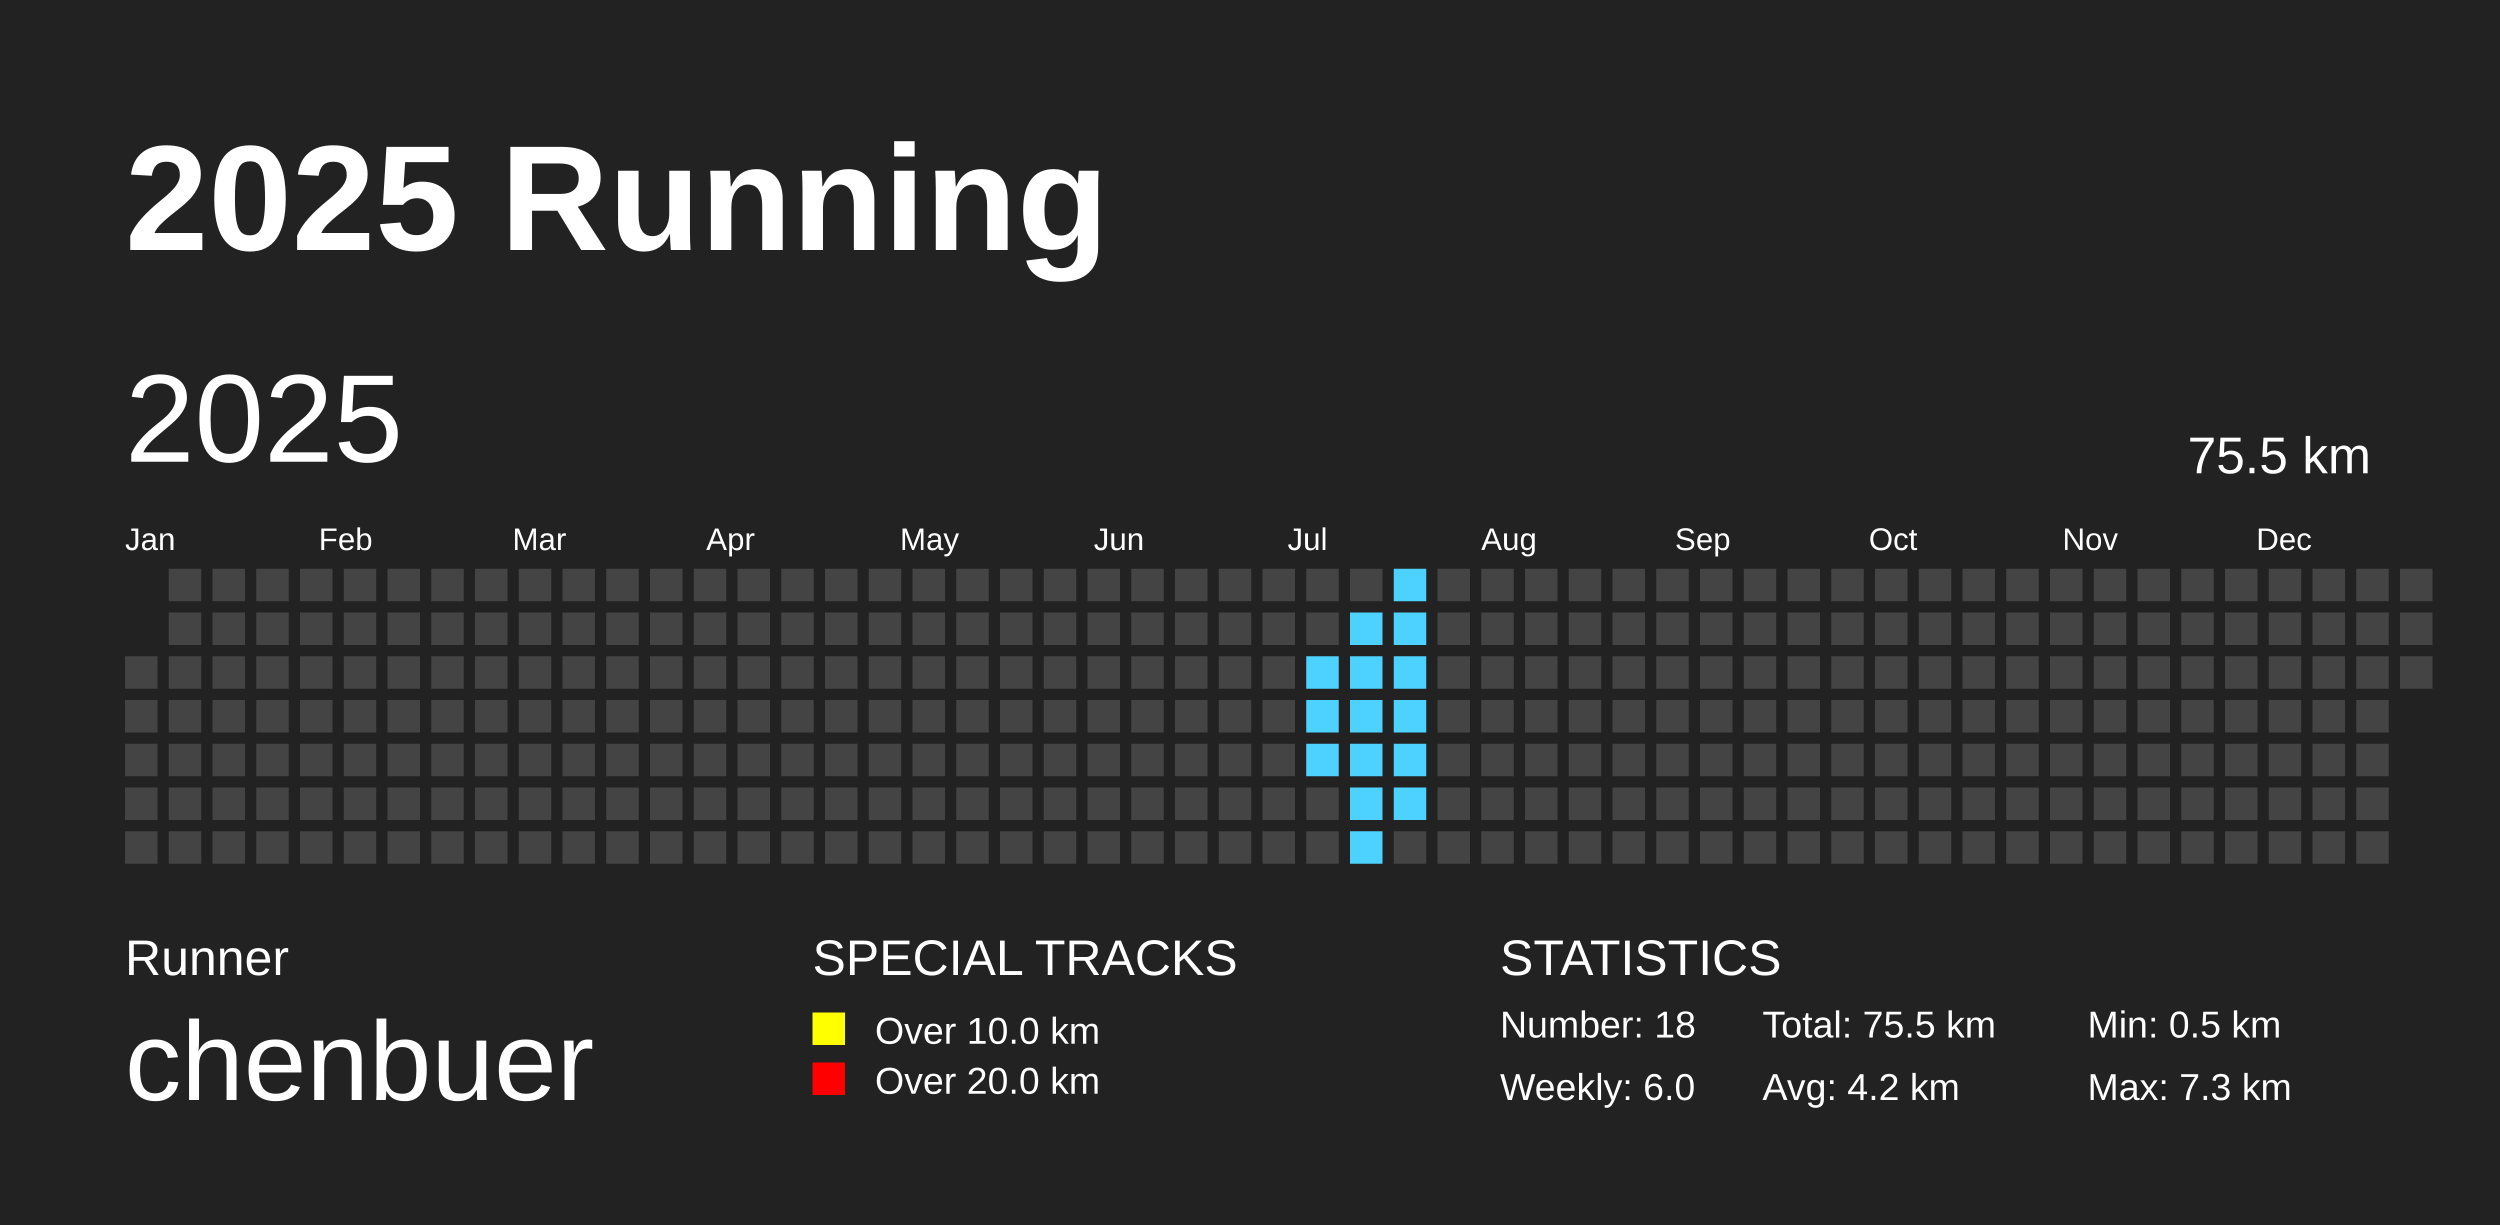
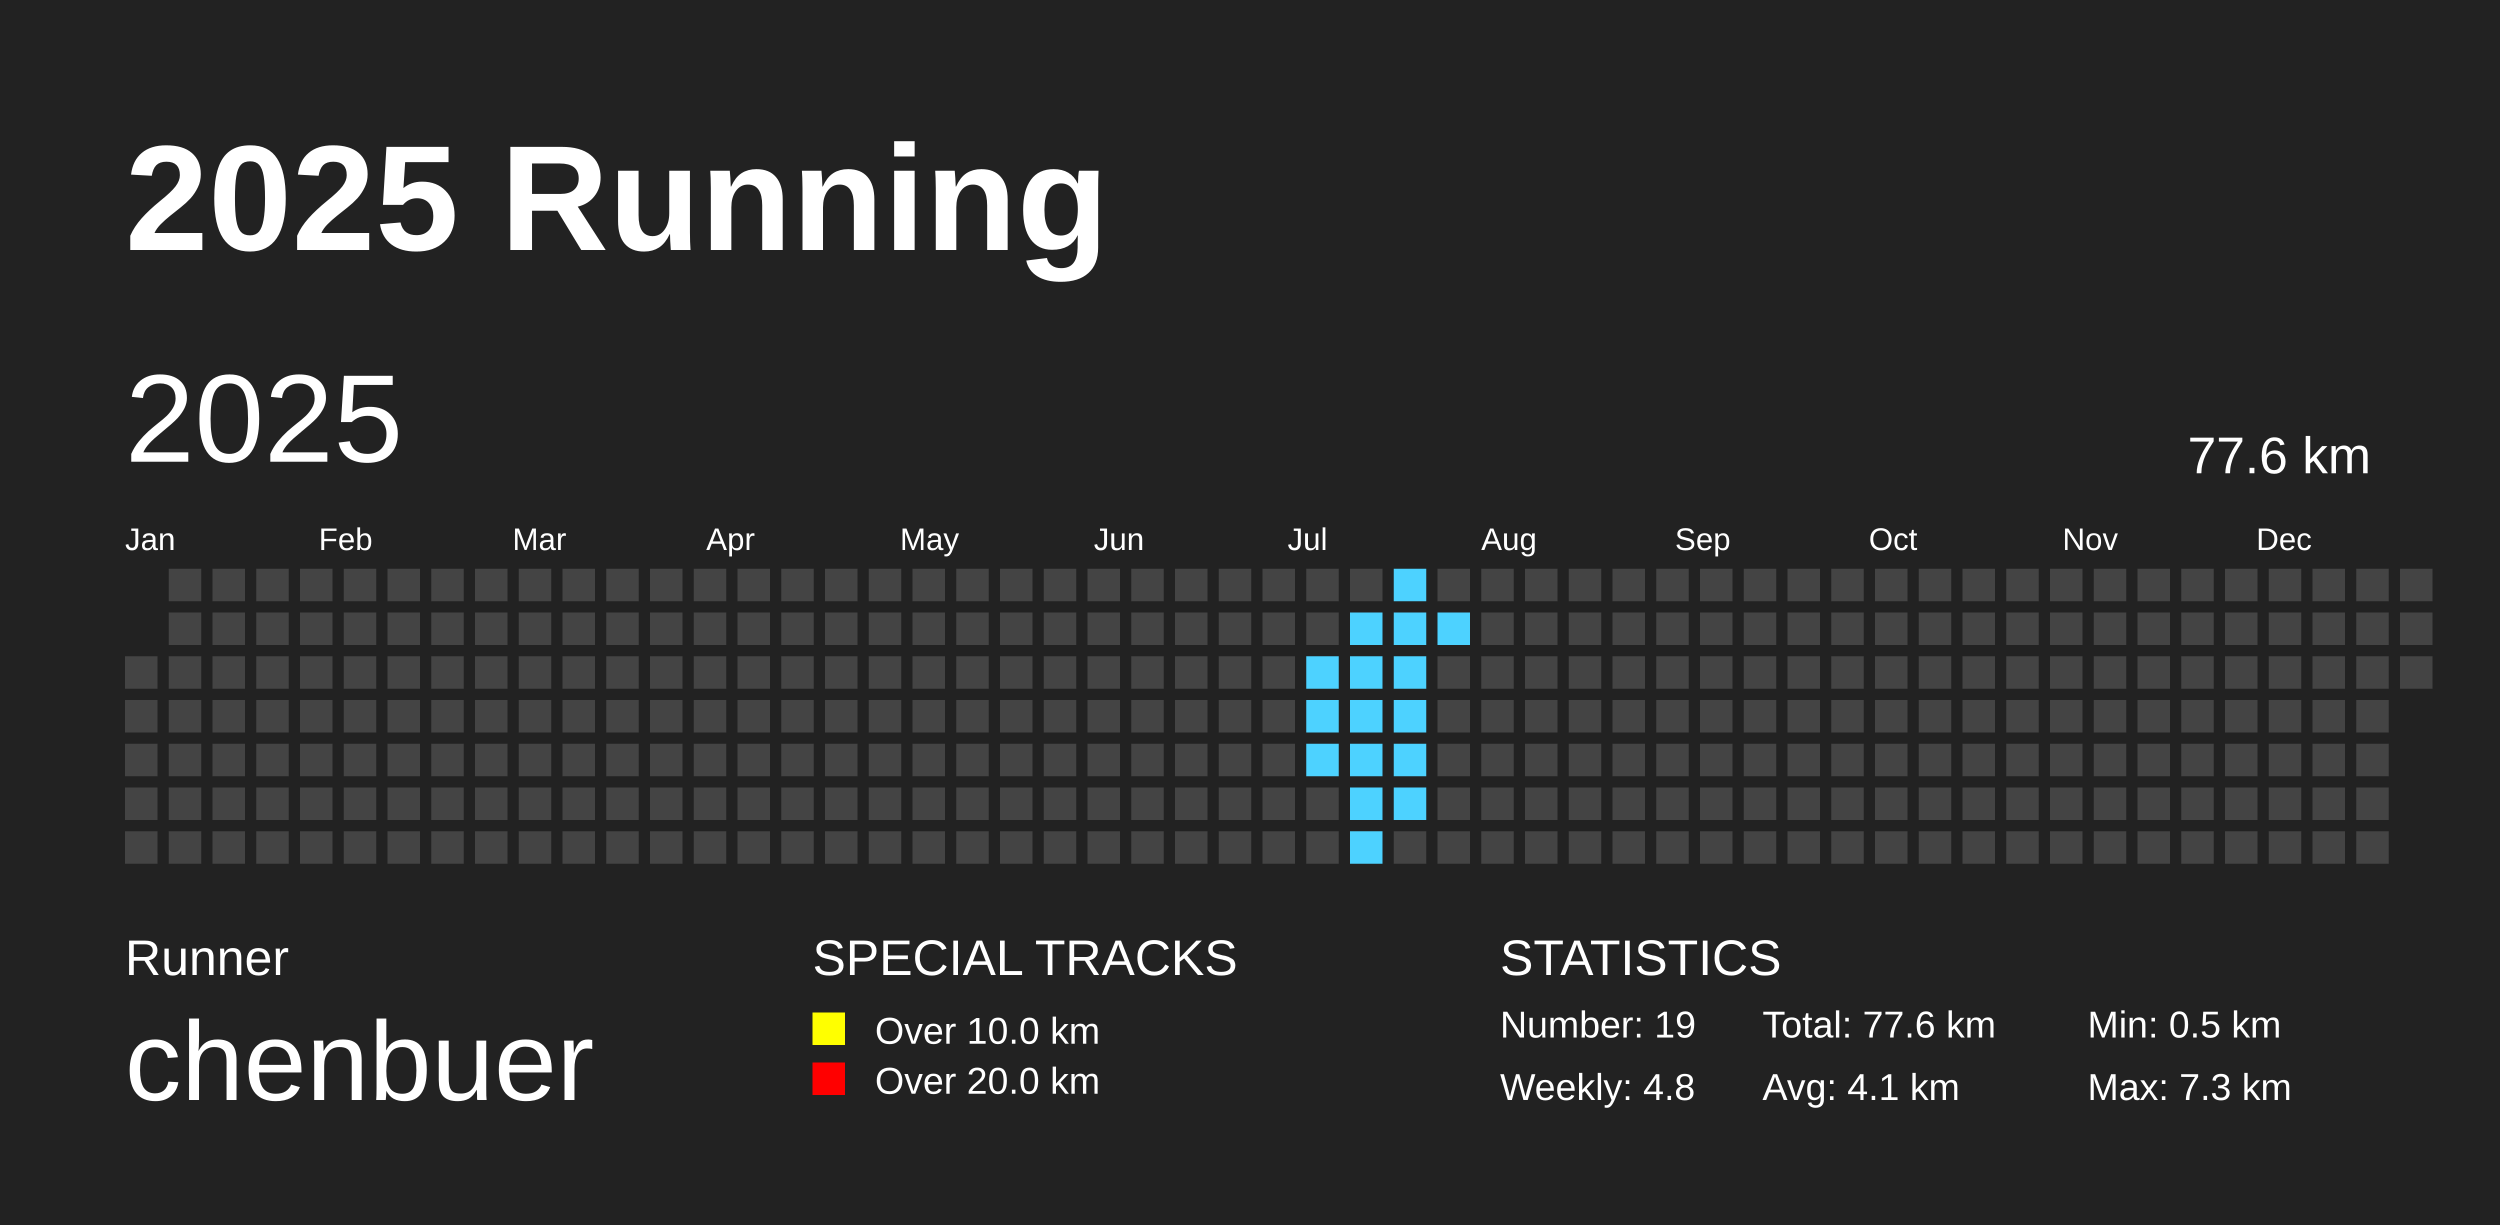
<svg xmlns="http://www.w3.org/2000/svg" baseProfile="full" height="98mm" version="1.1" viewBox="0,0,200,98" width="200mm">
  <defs />
  <rect fill="#222222" height="98" width="200" x="0" y="0" />
  <text fill="#FFFFFF" style="font-size:12px; font-family:Arial; font-weight:bold;" x="10" y="20">2025 Running</text>
  <text fill="#FFFFFF" style="font-size:4px; font-family:Arial" x="10" y="78">Runner</text>
  <text fill="#FFFFFF" style="font-size:9px; font-family:Arial" x="10" y="88">chenbuer</text>
  <text fill="#FFFFFF" style="font-size:4px; font-family:Arial" x="65" y="78">SPECIAL TRACKS</text>
  <rect fill="yellow" height="2.6" width="2.6" x="65" y="81" />
  <text fill="#FFFFFF" style="font-size:3px; font-family:Arial" x="70" y="83.5">Over 10.0 km</text>
  <rect fill="red" height="2.6" width="2.6" x="65" y="85" />
  <text fill="#FFFFFF" style="font-size:3px; font-family:Arial" x="70" y="87.5">Over 20.0 km</text>
  <text fill="#FFFFFF" style="font-size:4px; font-family:Arial" x="120" y="78">STATISTICS</text>
-   <text fill="#FFFFFF" style="font-size:3px; font-family:Arial" x="120" y="83">Number: 18</text>
-   <text fill="#FFFFFF" style="font-size:3px; font-family:Arial" x="120" y="88">Weekly: 6.0</text>
-   <text fill="#FFFFFF" style="font-size:3px; font-family:Arial" x="141" y="83">Total: 75.5 km</text>
-   <text fill="#FFFFFF" style="font-size:3px; font-family:Arial" x="141" y="88">Avg: 4.2 km</text>
+   <text fill="#FFFFFF" style="font-size:3px; font-family:Arial" x="120" y="83">Number: 19</text>
+   <text fill="#FFFFFF" style="font-size:3px; font-family:Arial" x="120" y="88">Weekly: 4.8</text>
+   <text fill="#FFFFFF" style="font-size:3px; font-family:Arial" x="141" y="83">Total: 77.6 km</text>
+   <text fill="#FFFFFF" style="font-size:3px; font-family:Arial" x="141" y="88">Avg: 4.1 km</text>
  <text fill="#FFFFFF" style="font-size:3px; font-family:Arial" x="167" y="83">Min: 0.5 km</text>
  <text fill="#FFFFFF" style="font-size:3px; font-family:Arial" x="167" y="88">Max: 7.3 km</text>
  <text dominant-baseline="hanging" fill="#FFFFFF" style="font-size:10.0px; font-family:Arial;" x="10" y="30">2025</text>
-   <text dominant-baseline="hanging" fill="#FFFFFF" style="font-size:4.125px; font-family:Arial;" x="175" y="35">75.5 km</text>
+   <text dominant-baseline="hanging" fill="#FFFFFF" style="font-size:4.125px; font-family:Arial;" x="175" y="35">77.6 km</text>
  <text fill="#FFFFFF" style="font-size:2.5px; font-family:Arial" x="10.0" y="44">Jan</text>
  <text fill="#FFFFFF" style="font-size:2.5px; font-family:Arial" x="25.5" y="44">Feb</text>
  <text fill="#FFFFFF" style="font-size:2.5px; font-family:Arial" x="41.0" y="44">Mar</text>
  <text fill="#FFFFFF" style="font-size:2.5px; font-family:Arial" x="56.5" y="44">Apr</text>
  <text fill="#FFFFFF" style="font-size:2.5px; font-family:Arial" x="72.0" y="44">May</text>
  <text fill="#FFFFFF" style="font-size:2.5px; font-family:Arial" x="87.5" y="44">Jun</text>
  <text fill="#FFFFFF" style="font-size:2.5px; font-family:Arial" x="103.0" y="44">Jul</text>
  <text fill="#FFFFFF" style="font-size:2.5px; font-family:Arial" x="118.5" y="44">Aug</text>
  <text fill="#FFFFFF" style="font-size:2.5px; font-family:Arial" x="134.0" y="44">Sep</text>
  <text fill="#FFFFFF" style="font-size:2.5px; font-family:Arial" x="149.5" y="44">Oct</text>
  <text fill="#FFFFFF" style="font-size:2.5px; font-family:Arial" x="165.0" y="44">Nov</text>
  <text fill="#FFFFFF" style="font-size:2.5px; font-family:Arial" x="180.5" y="44">Dec</text>
  <rect fill="#444444" height="2.6" width="2.6" x="10.0" y="52.5" />
  <rect fill="#444444" height="2.6" width="2.6" x="10.0" y="56.0" />
  <rect fill="#444444" height="2.6" width="2.6" x="10.0" y="59.5" />
  <rect fill="#444444" height="2.6" width="2.6" x="10.0" y="63.0" />
  <rect fill="#444444" height="2.6" width="2.6" x="10.0" y="66.5" />
  <rect fill="#444444" height="2.6" width="2.6" x="13.5" y="45.5" />
  <rect fill="#444444" height="2.6" width="2.6" x="13.5" y="49.0" />
  <rect fill="#444444" height="2.6" width="2.6" x="13.5" y="52.5" />
  <rect fill="#444444" height="2.6" width="2.6" x="13.5" y="56.0" />
  <rect fill="#444444" height="2.6" width="2.6" x="13.5" y="59.5" />
  <rect fill="#444444" height="2.6" width="2.6" x="13.5" y="63.0" />
  <rect fill="#444444" height="2.6" width="2.6" x="13.5" y="66.5" />
  <rect fill="#444444" height="2.6" width="2.6" x="17.0" y="45.5" />
  <rect fill="#444444" height="2.6" width="2.6" x="17.0" y="49.0" />
  <rect fill="#444444" height="2.6" width="2.6" x="17.0" y="52.5" />
  <rect fill="#444444" height="2.6" width="2.6" x="17.0" y="56.0" />
  <rect fill="#444444" height="2.6" width="2.6" x="17.0" y="59.5" />
  <rect fill="#444444" height="2.6" width="2.6" x="17.0" y="63.0" />
  <rect fill="#444444" height="2.6" width="2.6" x="17.0" y="66.5" />
  <rect fill="#444444" height="2.6" width="2.6" x="20.5" y="45.5" />
  <rect fill="#444444" height="2.6" width="2.6" x="20.5" y="49.0" />
  <rect fill="#444444" height="2.6" width="2.6" x="20.5" y="52.5" />
  <rect fill="#444444" height="2.6" width="2.6" x="20.5" y="56.0" />
  <rect fill="#444444" height="2.6" width="2.6" x="20.5" y="59.5" />
  <rect fill="#444444" height="2.6" width="2.6" x="20.5" y="63.0" />
  <rect fill="#444444" height="2.6" width="2.6" x="20.5" y="66.5" />
  <rect fill="#444444" height="2.6" width="2.6" x="24.0" y="45.5" />
  <rect fill="#444444" height="2.6" width="2.6" x="24.0" y="49.0" />
  <rect fill="#444444" height="2.6" width="2.6" x="24.0" y="52.5" />
  <rect fill="#444444" height="2.6" width="2.6" x="24.0" y="56.0" />
  <rect fill="#444444" height="2.6" width="2.6" x="24.0" y="59.5" />
  <rect fill="#444444" height="2.6" width="2.6" x="24.0" y="63.0" />
  <rect fill="#444444" height="2.6" width="2.6" x="24.0" y="66.5" />
  <rect fill="#444444" height="2.6" width="2.6" x="27.5" y="45.5" />
  <rect fill="#444444" height="2.6" width="2.6" x="27.5" y="49.0" />
  <rect fill="#444444" height="2.6" width="2.6" x="27.5" y="52.5" />
  <rect fill="#444444" height="2.6" width="2.6" x="27.5" y="56.0" />
  <rect fill="#444444" height="2.6" width="2.6" x="27.5" y="59.5" />
  <rect fill="#444444" height="2.6" width="2.6" x="27.5" y="63.0" />
  <rect fill="#444444" height="2.6" width="2.6" x="27.5" y="66.5" />
  <rect fill="#444444" height="2.6" width="2.6" x="31.0" y="45.5" />
  <rect fill="#444444" height="2.6" width="2.6" x="31.0" y="49.0" />
  <rect fill="#444444" height="2.6" width="2.6" x="31.0" y="52.5" />
  <rect fill="#444444" height="2.6" width="2.6" x="31.0" y="56.0" />
  <rect fill="#444444" height="2.6" width="2.6" x="31.0" y="59.5" />
  <rect fill="#444444" height="2.6" width="2.6" x="31.0" y="63.0" />
  <rect fill="#444444" height="2.6" width="2.6" x="31.0" y="66.5" />
  <rect fill="#444444" height="2.6" width="2.6" x="34.5" y="45.5" />
  <rect fill="#444444" height="2.6" width="2.6" x="34.5" y="49.0" />
  <rect fill="#444444" height="2.6" width="2.6" x="34.5" y="52.5" />
  <rect fill="#444444" height="2.6" width="2.6" x="34.5" y="56.0" />
  <rect fill="#444444" height="2.6" width="2.6" x="34.5" y="59.5" />
  <rect fill="#444444" height="2.6" width="2.6" x="34.5" y="63.0" />
  <rect fill="#444444" height="2.6" width="2.6" x="34.5" y="66.5" />
  <rect fill="#444444" height="2.6" width="2.6" x="38.0" y="45.5" />
  <rect fill="#444444" height="2.6" width="2.6" x="38.0" y="49.0" />
  <rect fill="#444444" height="2.6" width="2.6" x="38.0" y="52.5" />
  <rect fill="#444444" height="2.6" width="2.6" x="38.0" y="56.0" />
  <rect fill="#444444" height="2.6" width="2.6" x="38.0" y="59.5" />
  <rect fill="#444444" height="2.6" width="2.6" x="38.0" y="63.0" />
  <rect fill="#444444" height="2.6" width="2.6" x="38.0" y="66.5" />
  <rect fill="#444444" height="2.6" width="2.6" x="41.5" y="45.5" />
  <rect fill="#444444" height="2.6" width="2.6" x="41.5" y="49.0" />
  <rect fill="#444444" height="2.6" width="2.6" x="41.5" y="52.5" />
  <rect fill="#444444" height="2.6" width="2.6" x="41.5" y="56.0" />
  <rect fill="#444444" height="2.6" width="2.6" x="41.5" y="59.5" />
  <rect fill="#444444" height="2.6" width="2.6" x="41.5" y="63.0" />
  <rect fill="#444444" height="2.6" width="2.6" x="41.5" y="66.5" />
  <rect fill="#444444" height="2.6" width="2.6" x="45.0" y="45.5" />
  <rect fill="#444444" height="2.6" width="2.6" x="45.0" y="49.0" />
  <rect fill="#444444" height="2.6" width="2.6" x="45.0" y="52.5" />
  <rect fill="#444444" height="2.6" width="2.6" x="45.0" y="56.0" />
  <rect fill="#444444" height="2.6" width="2.6" x="45.0" y="59.5" />
  <rect fill="#444444" height="2.6" width="2.6" x="45.0" y="63.0" />
  <rect fill="#444444" height="2.6" width="2.6" x="45.0" y="66.5" />
  <rect fill="#444444" height="2.6" width="2.6" x="48.5" y="45.5" />
  <rect fill="#444444" height="2.6" width="2.6" x="48.5" y="49.0" />
  <rect fill="#444444" height="2.6" width="2.6" x="48.5" y="52.5" />
  <rect fill="#444444" height="2.6" width="2.6" x="48.5" y="56.0" />
  <rect fill="#444444" height="2.6" width="2.6" x="48.5" y="59.5" />
  <rect fill="#444444" height="2.6" width="2.6" x="48.5" y="63.0" />
  <rect fill="#444444" height="2.6" width="2.6" x="48.5" y="66.5" />
  <rect fill="#444444" height="2.6" width="2.6" x="52.0" y="45.5" />
  <rect fill="#444444" height="2.6" width="2.6" x="52.0" y="49.0" />
  <rect fill="#444444" height="2.6" width="2.6" x="52.0" y="52.5" />
  <rect fill="#444444" height="2.6" width="2.6" x="52.0" y="56.0" />
  <rect fill="#444444" height="2.6" width="2.6" x="52.0" y="59.5" />
  <rect fill="#444444" height="2.6" width="2.6" x="52.0" y="63.0" />
  <rect fill="#444444" height="2.6" width="2.6" x="52.0" y="66.5" />
  <rect fill="#444444" height="2.6" width="2.6" x="55.5" y="45.5" />
  <rect fill="#444444" height="2.6" width="2.6" x="55.5" y="49.0" />
  <rect fill="#444444" height="2.6" width="2.6" x="55.5" y="52.5" />
  <rect fill="#444444" height="2.6" width="2.6" x="55.5" y="56.0" />
  <rect fill="#444444" height="2.6" width="2.6" x="55.5" y="59.5" />
  <rect fill="#444444" height="2.6" width="2.6" x="55.5" y="63.0" />
  <rect fill="#444444" height="2.6" width="2.6" x="55.5" y="66.5" />
  <rect fill="#444444" height="2.6" width="2.6" x="59.0" y="45.5" />
  <rect fill="#444444" height="2.6" width="2.6" x="59.0" y="49.0" />
  <rect fill="#444444" height="2.6" width="2.6" x="59.0" y="52.5" />
  <rect fill="#444444" height="2.6" width="2.6" x="59.0" y="56.0" />
  <rect fill="#444444" height="2.6" width="2.6" x="59.0" y="59.5" />
  <rect fill="#444444" height="2.6" width="2.6" x="59.0" y="63.0" />
  <rect fill="#444444" height="2.6" width="2.6" x="59.0" y="66.5" />
  <rect fill="#444444" height="2.6" width="2.6" x="62.5" y="45.5" />
  <rect fill="#444444" height="2.6" width="2.6" x="62.5" y="49.0" />
  <rect fill="#444444" height="2.6" width="2.6" x="62.5" y="52.5" />
  <rect fill="#444444" height="2.6" width="2.6" x="62.5" y="56.0" />
  <rect fill="#444444" height="2.6" width="2.6" x="62.5" y="59.5" />
  <rect fill="#444444" height="2.6" width="2.6" x="62.5" y="63.0" />
  <rect fill="#444444" height="2.6" width="2.6" x="62.5" y="66.5" />
  <rect fill="#444444" height="2.6" width="2.6" x="66.0" y="45.5" />
  <rect fill="#444444" height="2.6" width="2.6" x="66.0" y="49.0" />
  <rect fill="#444444" height="2.6" width="2.6" x="66.0" y="52.5" />
  <rect fill="#444444" height="2.6" width="2.6" x="66.0" y="56.0" />
  <rect fill="#444444" height="2.6" width="2.6" x="66.0" y="59.5" />
  <rect fill="#444444" height="2.6" width="2.6" x="66.0" y="63.0" />
  <rect fill="#444444" height="2.6" width="2.6" x="66.0" y="66.5" />
  <rect fill="#444444" height="2.6" width="2.6" x="69.5" y="45.5" />
  <rect fill="#444444" height="2.6" width="2.6" x="69.5" y="49.0" />
  <rect fill="#444444" height="2.6" width="2.6" x="69.5" y="52.5" />
  <rect fill="#444444" height="2.6" width="2.6" x="69.5" y="56.0" />
  <rect fill="#444444" height="2.6" width="2.6" x="69.5" y="59.5" />
  <rect fill="#444444" height="2.6" width="2.6" x="69.5" y="63.0" />
  <rect fill="#444444" height="2.6" width="2.6" x="69.5" y="66.5" />
  <rect fill="#444444" height="2.6" width="2.6" x="73.0" y="45.5" />
  <rect fill="#444444" height="2.6" width="2.6" x="73.0" y="49.0" />
  <rect fill="#444444" height="2.6" width="2.6" x="73.0" y="52.5" />
  <rect fill="#444444" height="2.6" width="2.6" x="73.0" y="56.0" />
  <rect fill="#444444" height="2.6" width="2.6" x="73.0" y="59.5" />
  <rect fill="#444444" height="2.6" width="2.6" x="73.0" y="63.0" />
  <rect fill="#444444" height="2.6" width="2.6" x="73.0" y="66.5" />
  <rect fill="#444444" height="2.6" width="2.6" x="76.5" y="45.5" />
  <rect fill="#444444" height="2.6" width="2.6" x="76.5" y="49.0" />
  <rect fill="#444444" height="2.6" width="2.6" x="76.5" y="52.5" />
  <rect fill="#444444" height="2.6" width="2.6" x="76.5" y="56.0" />
  <rect fill="#444444" height="2.6" width="2.6" x="76.5" y="59.5" />
  <rect fill="#444444" height="2.6" width="2.6" x="76.5" y="63.0" />
  <rect fill="#444444" height="2.6" width="2.6" x="76.5" y="66.5" />
  <rect fill="#444444" height="2.6" width="2.6" x="80.0" y="45.5" />
  <rect fill="#444444" height="2.6" width="2.6" x="80.0" y="49.0" />
  <rect fill="#444444" height="2.6" width="2.6" x="80.0" y="52.5" />
  <rect fill="#444444" height="2.6" width="2.6" x="80.0" y="56.0" />
  <rect fill="#444444" height="2.6" width="2.6" x="80.0" y="59.5" />
  <rect fill="#444444" height="2.6" width="2.6" x="80.0" y="63.0" />
  <rect fill="#444444" height="2.6" width="2.6" x="80.0" y="66.5" />
  <rect fill="#444444" height="2.6" width="2.6" x="83.5" y="45.5" />
  <rect fill="#444444" height="2.6" width="2.6" x="83.5" y="49.0" />
  <rect fill="#444444" height="2.6" width="2.6" x="83.5" y="52.5" />
  <rect fill="#444444" height="2.6" width="2.6" x="83.5" y="56.0" />
  <rect fill="#444444" height="2.6" width="2.6" x="83.5" y="59.5" />
  <rect fill="#444444" height="2.6" width="2.6" x="83.5" y="63.0" />
  <rect fill="#444444" height="2.6" width="2.6" x="83.5" y="66.5" />
  <rect fill="#444444" height="2.6" width="2.6" x="87.0" y="45.5" />
  <rect fill="#444444" height="2.6" width="2.6" x="87.0" y="49.0" />
  <rect fill="#444444" height="2.6" width="2.6" x="87.0" y="52.5" />
  <rect fill="#444444" height="2.6" width="2.6" x="87.0" y="56.0" />
  <rect fill="#444444" height="2.6" width="2.6" x="87.0" y="59.5" />
  <rect fill="#444444" height="2.6" width="2.6" x="87.0" y="63.0" />
  <rect fill="#444444" height="2.6" width="2.6" x="87.0" y="66.5" />
  <rect fill="#444444" height="2.6" width="2.6" x="90.5" y="45.5" />
  <rect fill="#444444" height="2.6" width="2.6" x="90.5" y="49.0" />
  <rect fill="#444444" height="2.6" width="2.6" x="90.5" y="52.5" />
  <rect fill="#444444" height="2.6" width="2.6" x="90.5" y="56.0" />
  <rect fill="#444444" height="2.6" width="2.6" x="90.5" y="59.5" />
  <rect fill="#444444" height="2.6" width="2.6" x="90.5" y="63.0" />
  <rect fill="#444444" height="2.6" width="2.6" x="90.5" y="66.5" />
  <rect fill="#444444" height="2.6" width="2.6" x="94.0" y="45.5" />
  <rect fill="#444444" height="2.6" width="2.6" x="94.0" y="49.0" />
  <rect fill="#444444" height="2.6" width="2.6" x="94.0" y="52.5" />
  <rect fill="#444444" height="2.6" width="2.6" x="94.0" y="56.0" />
  <rect fill="#444444" height="2.6" width="2.6" x="94.0" y="59.5" />
  <rect fill="#444444" height="2.6" width="2.6" x="94.0" y="63.0" />
  <rect fill="#444444" height="2.6" width="2.6" x="94.0" y="66.5" />
  <rect fill="#444444" height="2.6" width="2.6" x="97.5" y="45.5" />
  <rect fill="#444444" height="2.6" width="2.6" x="97.5" y="49.0" />
  <rect fill="#444444" height="2.6" width="2.6" x="97.5" y="52.5" />
  <rect fill="#444444" height="2.6" width="2.6" x="97.5" y="56.0" />
  <rect fill="#444444" height="2.6" width="2.6" x="97.5" y="59.5" />
  <rect fill="#444444" height="2.6" width="2.6" x="97.5" y="63.0" />
  <rect fill="#444444" height="2.6" width="2.6" x="97.5" y="66.5" />
  <rect fill="#444444" height="2.6" width="2.6" x="101.0" y="45.5" />
  <rect fill="#444444" height="2.6" width="2.6" x="101.0" y="49.0" />
  <rect fill="#444444" height="2.6" width="2.6" x="101.0" y="52.5" />
  <rect fill="#444444" height="2.6" width="2.6" x="101.0" y="56.0" />
  <rect fill="#444444" height="2.6" width="2.6" x="101.0" y="59.5" />
  <rect fill="#444444" height="2.6" width="2.6" x="101.0" y="63.0" />
  <rect fill="#444444" height="2.6" width="2.6" x="101.0" y="66.5" />
  <rect fill="#444444" height="2.6" width="2.6" x="104.5" y="45.5" />
  <rect fill="#444444" height="2.6" width="2.6" x="104.5" y="49.0" />
  <rect fill="#4DD2FF" height="2.6" width="2.6" x="104.5" y="52.5" />
  <rect fill="#4DD2FF" height="2.6" width="2.6" x="104.5" y="56.0" />
  <rect fill="#4DD2FF" height="2.6" width="2.6" x="104.5" y="59.5" />
  <rect fill="#444444" height="2.6" width="2.6" x="104.5" y="63.0" />
  <rect fill="#444444" height="2.6" width="2.6" x="104.5" y="66.5" />
  <rect fill="#444444" height="2.6" width="2.6" x="108.0" y="45.5" />
  <rect fill="#4DD2FF" height="2.6" width="2.6" x="108.0" y="49.0" />
  <rect fill="#4DD2FF" height="2.6" width="2.6" x="108.0" y="52.5" />
  <rect fill="#4DD2FF" height="2.6" width="2.6" x="108.0" y="56.0" />
  <rect fill="#4DD2FF" height="2.6" width="2.6" x="108.0" y="59.5" />
  <rect fill="#4DD2FF" height="2.6" width="2.6" x="108.0" y="63.0" />
  <rect fill="#4DD2FF" height="2.6" width="2.6" x="108.0" y="66.5" />
  <rect fill="#4DD2FF" height="2.6" width="2.6" x="111.5" y="45.5" />
  <rect fill="#4DD2FF" height="2.6" width="2.6" x="111.5" y="49.0" />
  <rect fill="#4DD2FF" height="2.6" width="2.6" x="111.5" y="52.5" />
  <rect fill="#4DD2FF" height="2.6" width="2.6" x="111.5" y="56.0" />
  <rect fill="#4DD2FF" height="2.6" width="2.6" x="111.5" y="59.5" />
  <rect fill="#4DD2FF" height="2.6" width="2.6" x="111.5" y="63.0" />
  <rect fill="#444444" height="2.6" width="2.6" x="111.5" y="66.5" />
  <rect fill="#444444" height="2.6" width="2.6" x="115.0" y="45.5" />
-   <rect fill="#444444" height="2.6" width="2.6" x="115.0" y="49.0" />
+   <rect fill="#4DD2FF" height="2.6" width="2.6" x="115.0" y="49.0" />
  <rect fill="#444444" height="2.6" width="2.6" x="115.0" y="52.5" />
  <rect fill="#444444" height="2.6" width="2.6" x="115.0" y="56.0" />
  <rect fill="#444444" height="2.6" width="2.6" x="115.0" y="59.5" />
  <rect fill="#444444" height="2.6" width="2.6" x="115.0" y="63.0" />
  <rect fill="#444444" height="2.6" width="2.6" x="115.0" y="66.5" />
  <rect fill="#444444" height="2.6" width="2.6" x="118.5" y="45.5" />
  <rect fill="#444444" height="2.6" width="2.6" x="118.5" y="49.0" />
  <rect fill="#444444" height="2.6" width="2.6" x="118.5" y="52.5" />
  <rect fill="#444444" height="2.6" width="2.6" x="118.5" y="56.0" />
  <rect fill="#444444" height="2.6" width="2.6" x="118.5" y="59.5" />
  <rect fill="#444444" height="2.6" width="2.6" x="118.5" y="63.0" />
  <rect fill="#444444" height="2.6" width="2.6" x="118.5" y="66.5" />
  <rect fill="#444444" height="2.6" width="2.6" x="122.0" y="45.5" />
  <rect fill="#444444" height="2.6" width="2.6" x="122.0" y="49.0" />
  <rect fill="#444444" height="2.6" width="2.6" x="122.0" y="52.5" />
  <rect fill="#444444" height="2.6" width="2.6" x="122.0" y="56.0" />
  <rect fill="#444444" height="2.6" width="2.6" x="122.0" y="59.5" />
  <rect fill="#444444" height="2.6" width="2.6" x="122.0" y="63.0" />
  <rect fill="#444444" height="2.6" width="2.6" x="122.0" y="66.5" />
  <rect fill="#444444" height="2.6" width="2.6" x="125.5" y="45.5" />
  <rect fill="#444444" height="2.6" width="2.6" x="125.5" y="49.0" />
  <rect fill="#444444" height="2.6" width="2.6" x="125.5" y="52.5" />
  <rect fill="#444444" height="2.6" width="2.6" x="125.5" y="56.0" />
  <rect fill="#444444" height="2.6" width="2.6" x="125.5" y="59.5" />
  <rect fill="#444444" height="2.6" width="2.6" x="125.5" y="63.0" />
  <rect fill="#444444" height="2.6" width="2.6" x="125.5" y="66.5" />
  <rect fill="#444444" height="2.6" width="2.6" x="129.0" y="45.5" />
  <rect fill="#444444" height="2.6" width="2.6" x="129.0" y="49.0" />
  <rect fill="#444444" height="2.6" width="2.6" x="129.0" y="52.5" />
  <rect fill="#444444" height="2.6" width="2.6" x="129.0" y="56.0" />
  <rect fill="#444444" height="2.6" width="2.6" x="129.0" y="59.5" />
  <rect fill="#444444" height="2.6" width="2.6" x="129.0" y="63.0" />
  <rect fill="#444444" height="2.6" width="2.6" x="129.0" y="66.5" />
  <rect fill="#444444" height="2.6" width="2.6" x="132.5" y="45.5" />
  <rect fill="#444444" height="2.6" width="2.6" x="132.5" y="49.0" />
  <rect fill="#444444" height="2.6" width="2.6" x="132.5" y="52.5" />
  <rect fill="#444444" height="2.6" width="2.6" x="132.5" y="56.0" />
  <rect fill="#444444" height="2.6" width="2.6" x="132.5" y="59.5" />
  <rect fill="#444444" height="2.6" width="2.6" x="132.5" y="63.0" />
  <rect fill="#444444" height="2.6" width="2.6" x="132.5" y="66.5" />
  <rect fill="#444444" height="2.6" width="2.6" x="136.0" y="45.5" />
  <rect fill="#444444" height="2.6" width="2.6" x="136.0" y="49.0" />
  <rect fill="#444444" height="2.6" width="2.6" x="136.0" y="52.5" />
  <rect fill="#444444" height="2.6" width="2.6" x="136.0" y="56.0" />
  <rect fill="#444444" height="2.6" width="2.6" x="136.0" y="59.5" />
  <rect fill="#444444" height="2.6" width="2.6" x="136.0" y="63.0" />
  <rect fill="#444444" height="2.6" width="2.6" x="136.0" y="66.5" />
  <rect fill="#444444" height="2.6" width="2.6" x="139.5" y="45.5" />
  <rect fill="#444444" height="2.6" width="2.6" x="139.5" y="49.0" />
  <rect fill="#444444" height="2.6" width="2.6" x="139.5" y="52.5" />
  <rect fill="#444444" height="2.6" width="2.6" x="139.5" y="56.0" />
  <rect fill="#444444" height="2.6" width="2.6" x="139.5" y="59.5" />
  <rect fill="#444444" height="2.6" width="2.6" x="139.5" y="63.0" />
  <rect fill="#444444" height="2.6" width="2.6" x="139.5" y="66.5" />
  <rect fill="#444444" height="2.6" width="2.6" x="143.0" y="45.5" />
  <rect fill="#444444" height="2.6" width="2.6" x="143.0" y="49.0" />
  <rect fill="#444444" height="2.6" width="2.6" x="143.0" y="52.5" />
  <rect fill="#444444" height="2.6" width="2.6" x="143.0" y="56.0" />
  <rect fill="#444444" height="2.6" width="2.6" x="143.0" y="59.5" />
  <rect fill="#444444" height="2.6" width="2.6" x="143.0" y="63.0" />
  <rect fill="#444444" height="2.6" width="2.6" x="143.0" y="66.5" />
  <rect fill="#444444" height="2.6" width="2.6" x="146.5" y="45.5" />
  <rect fill="#444444" height="2.6" width="2.6" x="146.5" y="49.0" />
  <rect fill="#444444" height="2.6" width="2.6" x="146.5" y="52.5" />
  <rect fill="#444444" height="2.6" width="2.6" x="146.5" y="56.0" />
  <rect fill="#444444" height="2.6" width="2.6" x="146.5" y="59.5" />
  <rect fill="#444444" height="2.6" width="2.6" x="146.5" y="63.0" />
  <rect fill="#444444" height="2.6" width="2.6" x="146.5" y="66.5" />
  <rect fill="#444444" height="2.6" width="2.6" x="150.0" y="45.5" />
  <rect fill="#444444" height="2.6" width="2.6" x="150.0" y="49.0" />
  <rect fill="#444444" height="2.6" width="2.6" x="150.0" y="52.5" />
  <rect fill="#444444" height="2.6" width="2.6" x="150.0" y="56.0" />
  <rect fill="#444444" height="2.6" width="2.6" x="150.0" y="59.5" />
  <rect fill="#444444" height="2.6" width="2.6" x="150.0" y="63.0" />
  <rect fill="#444444" height="2.6" width="2.6" x="150.0" y="66.5" />
  <rect fill="#444444" height="2.6" width="2.6" x="153.5" y="45.5" />
  <rect fill="#444444" height="2.6" width="2.6" x="153.5" y="49.0" />
  <rect fill="#444444" height="2.6" width="2.6" x="153.5" y="52.5" />
  <rect fill="#444444" height="2.6" width="2.6" x="153.5" y="56.0" />
  <rect fill="#444444" height="2.6" width="2.6" x="153.5" y="59.5" />
  <rect fill="#444444" height="2.6" width="2.6" x="153.5" y="63.0" />
  <rect fill="#444444" height="2.6" width="2.6" x="153.5" y="66.5" />
  <rect fill="#444444" height="2.6" width="2.6" x="157.0" y="45.5" />
  <rect fill="#444444" height="2.6" width="2.6" x="157.0" y="49.0" />
  <rect fill="#444444" height="2.6" width="2.6" x="157.0" y="52.5" />
  <rect fill="#444444" height="2.6" width="2.6" x="157.0" y="56.0" />
  <rect fill="#444444" height="2.6" width="2.6" x="157.0" y="59.5" />
  <rect fill="#444444" height="2.6" width="2.6" x="157.0" y="63.0" />
  <rect fill="#444444" height="2.6" width="2.6" x="157.0" y="66.5" />
  <rect fill="#444444" height="2.6" width="2.6" x="160.5" y="45.5" />
  <rect fill="#444444" height="2.6" width="2.6" x="160.5" y="49.0" />
  <rect fill="#444444" height="2.6" width="2.6" x="160.5" y="52.5" />
  <rect fill="#444444" height="2.6" width="2.6" x="160.5" y="56.0" />
  <rect fill="#444444" height="2.6" width="2.6" x="160.5" y="59.5" />
  <rect fill="#444444" height="2.6" width="2.6" x="160.5" y="63.0" />
  <rect fill="#444444" height="2.6" width="2.6" x="160.5" y="66.5" />
  <rect fill="#444444" height="2.6" width="2.6" x="164.0" y="45.5" />
  <rect fill="#444444" height="2.6" width="2.6" x="164.0" y="49.0" />
  <rect fill="#444444" height="2.6" width="2.6" x="164.0" y="52.5" />
  <rect fill="#444444" height="2.6" width="2.6" x="164.0" y="56.0" />
  <rect fill="#444444" height="2.6" width="2.6" x="164.0" y="59.5" />
  <rect fill="#444444" height="2.6" width="2.6" x="164.0" y="63.0" />
  <rect fill="#444444" height="2.6" width="2.6" x="164.0" y="66.5" />
  <rect fill="#444444" height="2.6" width="2.6" x="167.5" y="45.5" />
  <rect fill="#444444" height="2.6" width="2.6" x="167.5" y="49.0" />
  <rect fill="#444444" height="2.6" width="2.6" x="167.5" y="52.5" />
  <rect fill="#444444" height="2.6" width="2.6" x="167.5" y="56.0" />
  <rect fill="#444444" height="2.6" width="2.6" x="167.5" y="59.5" />
  <rect fill="#444444" height="2.6" width="2.6" x="167.5" y="63.0" />
  <rect fill="#444444" height="2.6" width="2.6" x="167.5" y="66.5" />
  <rect fill="#444444" height="2.6" width="2.6" x="171.0" y="45.5" />
  <rect fill="#444444" height="2.6" width="2.6" x="171.0" y="49.0" />
  <rect fill="#444444" height="2.6" width="2.6" x="171.0" y="52.5" />
  <rect fill="#444444" height="2.6" width="2.6" x="171.0" y="56.0" />
  <rect fill="#444444" height="2.6" width="2.6" x="171.0" y="59.5" />
  <rect fill="#444444" height="2.6" width="2.6" x="171.0" y="63.0" />
  <rect fill="#444444" height="2.6" width="2.6" x="171.0" y="66.5" />
  <rect fill="#444444" height="2.6" width="2.6" x="174.5" y="45.5" />
  <rect fill="#444444" height="2.6" width="2.6" x="174.5" y="49.0" />
  <rect fill="#444444" height="2.6" width="2.6" x="174.5" y="52.5" />
  <rect fill="#444444" height="2.6" width="2.6" x="174.5" y="56.0" />
  <rect fill="#444444" height="2.6" width="2.6" x="174.5" y="59.5" />
  <rect fill="#444444" height="2.6" width="2.6" x="174.5" y="63.0" />
  <rect fill="#444444" height="2.6" width="2.6" x="174.5" y="66.5" />
  <rect fill="#444444" height="2.6" width="2.6" x="178.0" y="45.5" />
  <rect fill="#444444" height="2.6" width="2.6" x="178.0" y="49.0" />
  <rect fill="#444444" height="2.6" width="2.6" x="178.0" y="52.5" />
  <rect fill="#444444" height="2.6" width="2.6" x="178.0" y="56.0" />
  <rect fill="#444444" height="2.6" width="2.6" x="178.0" y="59.5" />
  <rect fill="#444444" height="2.6" width="2.6" x="178.0" y="63.0" />
  <rect fill="#444444" height="2.6" width="2.6" x="178.0" y="66.5" />
  <rect fill="#444444" height="2.6" width="2.6" x="181.5" y="45.5" />
  <rect fill="#444444" height="2.6" width="2.6" x="181.5" y="49.0" />
  <rect fill="#444444" height="2.6" width="2.6" x="181.5" y="52.5" />
  <rect fill="#444444" height="2.6" width="2.6" x="181.5" y="56.0" />
  <rect fill="#444444" height="2.6" width="2.6" x="181.5" y="59.5" />
  <rect fill="#444444" height="2.6" width="2.6" x="181.5" y="63.0" />
  <rect fill="#444444" height="2.6" width="2.6" x="181.5" y="66.5" />
  <rect fill="#444444" height="2.6" width="2.6" x="185.0" y="45.5" />
  <rect fill="#444444" height="2.6" width="2.6" x="185.0" y="49.0" />
  <rect fill="#444444" height="2.6" width="2.6" x="185.0" y="52.5" />
  <rect fill="#444444" height="2.6" width="2.6" x="185.0" y="56.0" />
  <rect fill="#444444" height="2.6" width="2.6" x="185.0" y="59.5" />
  <rect fill="#444444" height="2.6" width="2.6" x="185.0" y="63.0" />
  <rect fill="#444444" height="2.6" width="2.6" x="185.0" y="66.5" />
  <rect fill="#444444" height="2.6" width="2.6" x="188.5" y="45.5" />
  <rect fill="#444444" height="2.6" width="2.6" x="188.5" y="49.0" />
  <rect fill="#444444" height="2.6" width="2.6" x="188.5" y="52.5" />
  <rect fill="#444444" height="2.6" width="2.6" x="188.5" y="56.0" />
  <rect fill="#444444" height="2.6" width="2.6" x="188.5" y="59.5" />
  <rect fill="#444444" height="2.6" width="2.6" x="188.5" y="63.0" />
  <rect fill="#444444" height="2.6" width="2.6" x="188.5" y="66.5" />
  <rect fill="#444444" height="2.6" width="2.6" x="192.0" y="45.5" />
  <rect fill="#444444" height="2.6" width="2.6" x="192.0" y="49.0" />
  <rect fill="#444444" height="2.6" width="2.6" x="192.0" y="52.5" />
</svg>
